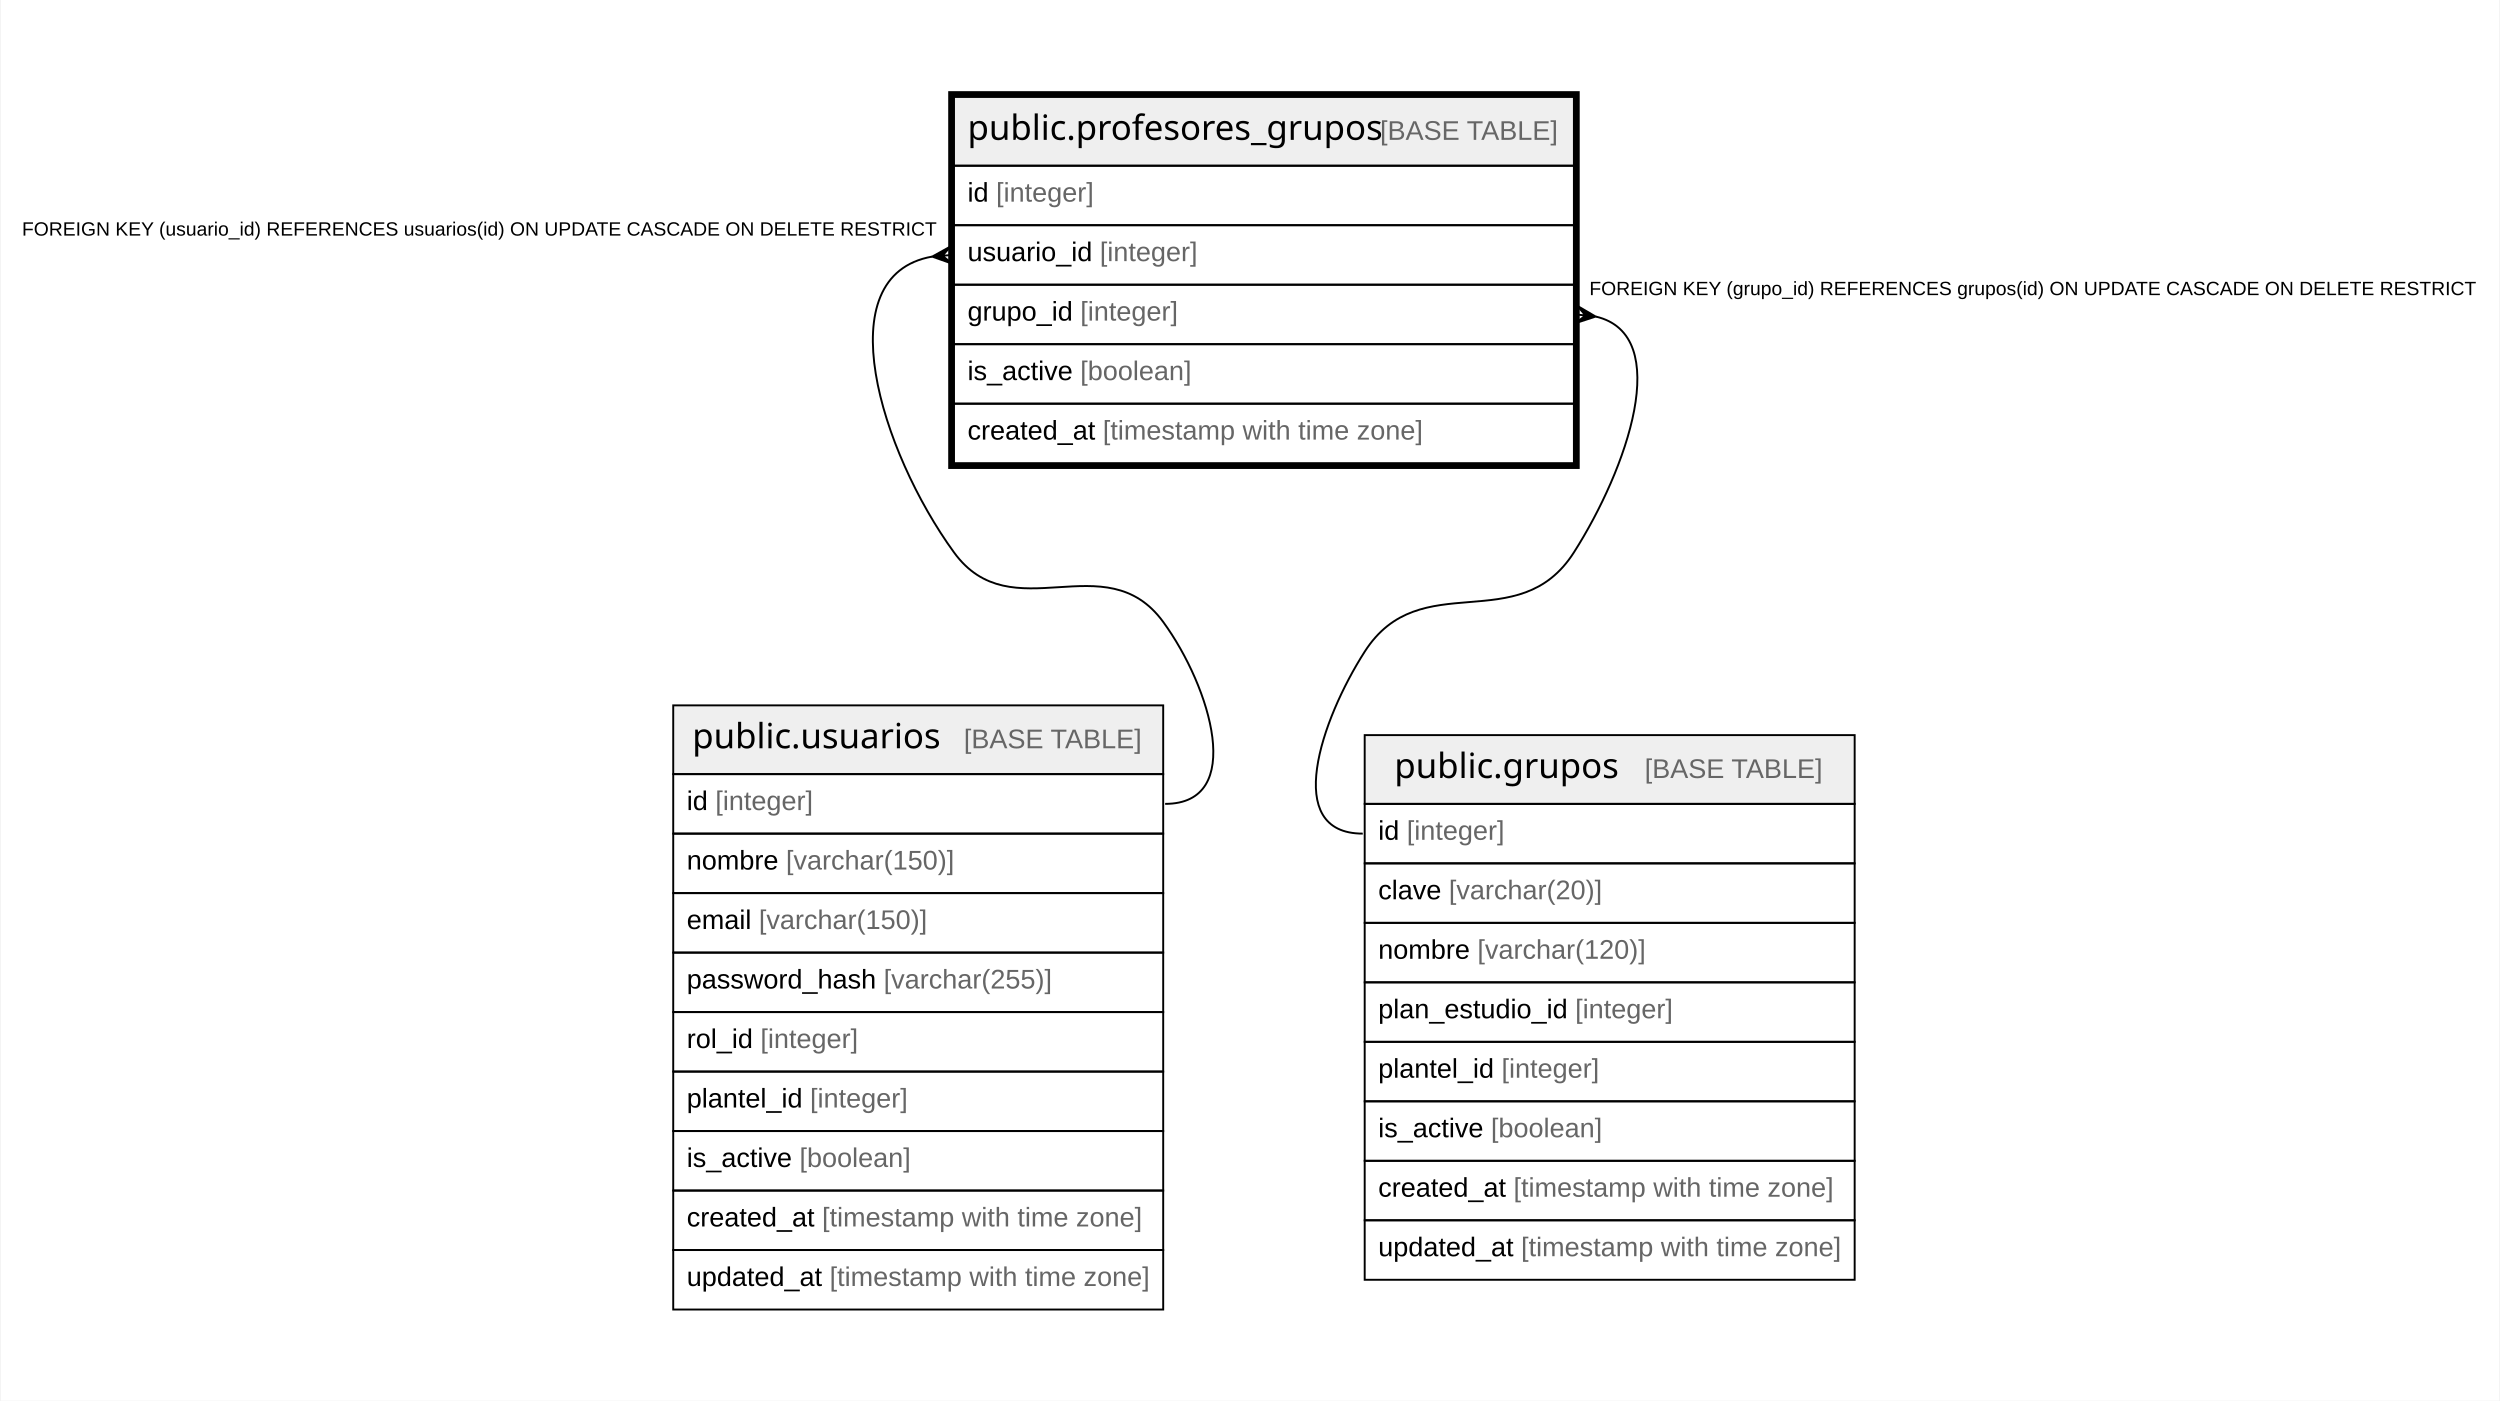
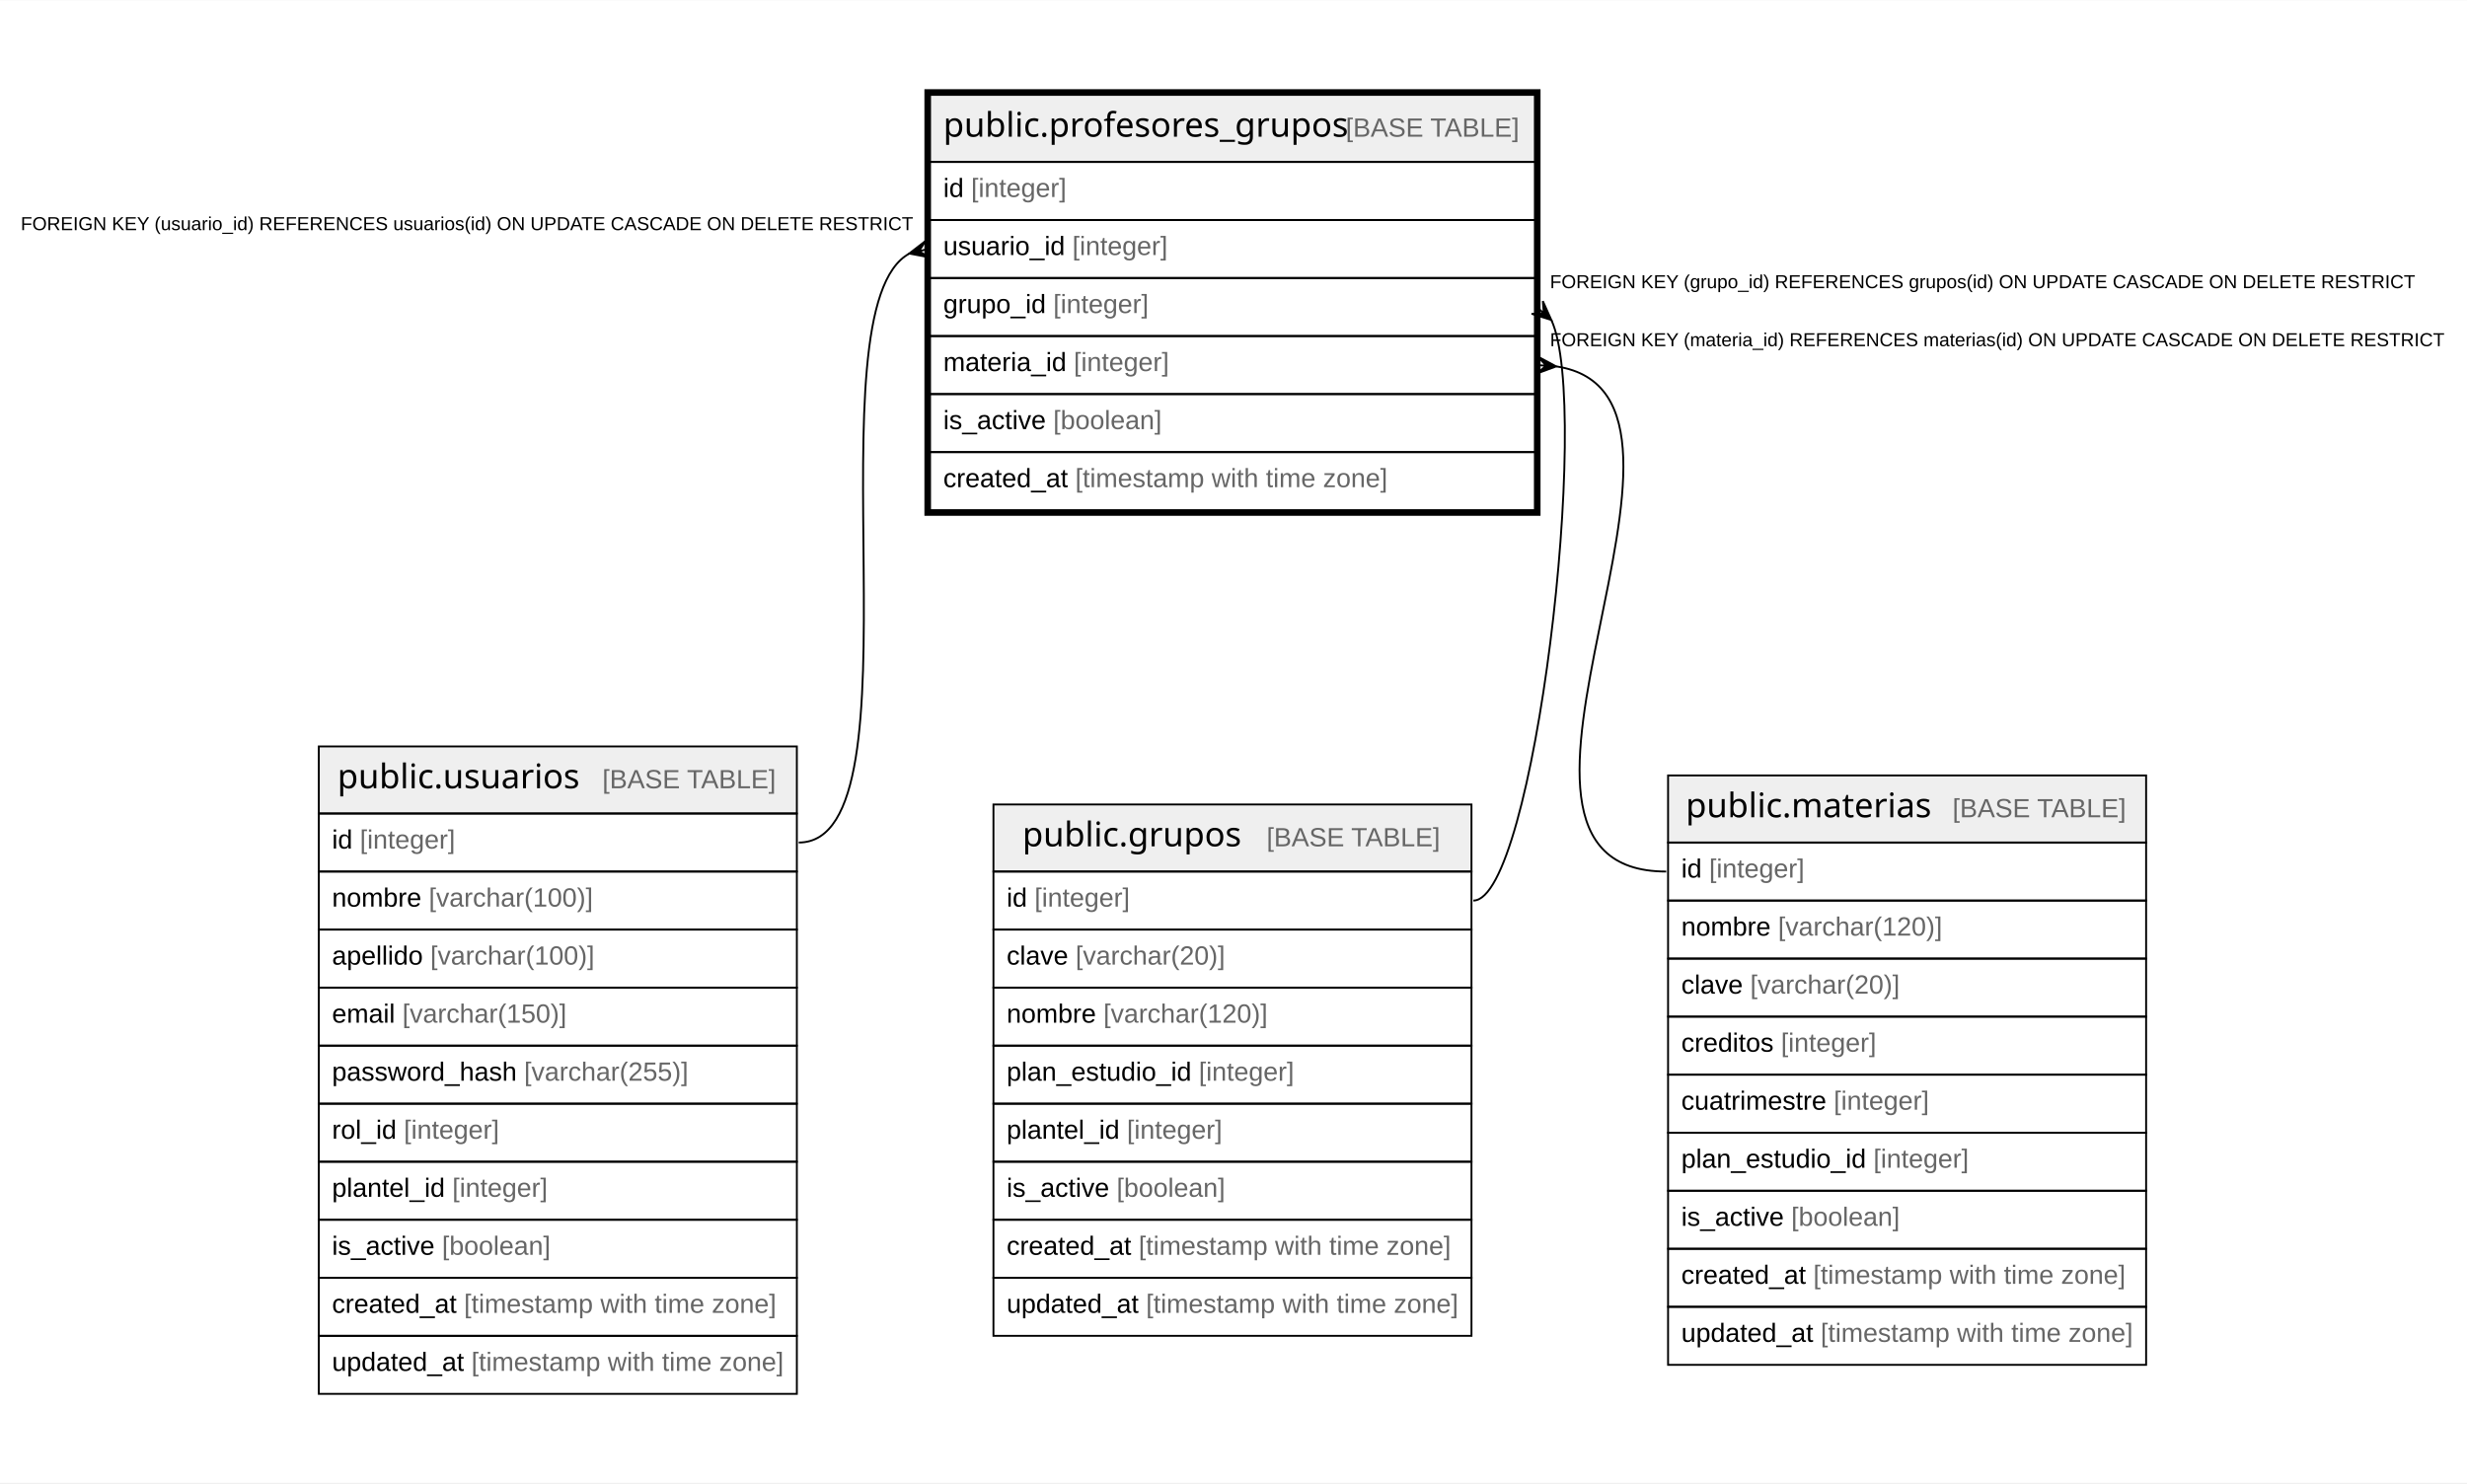
- <svg xmlns="http://www.w3.org/2000/svg" width="1294pt" height="725pt" viewBox="0.00 0.00 1293.60 725.20">
-   <g id="graph0" class="graph" transform="scale(1 1) rotate(0) translate(4 721.2)">
-     <polygon fill="white" stroke="none" points="-4,4 -4,-721.2 1289.6,-721.2 1289.6,4 -4,4" />
+ <svg xmlns="http://www.w3.org/2000/svg" width="1309pt" height="787pt" viewBox="0.00 0.00 1309.14 786.80">
+   <g id="graph0" class="graph" transform="scale(1 1) rotate(0) translate(4 782.8)">
+     <polygon fill="white" stroke="none" points="-4,4 -4,-782.8 1305.14,-782.8 1305.14,4 -4,4" />
    <g id="node1" class="node">
-       <polygon fill="#efefef" stroke="none" points="489.55,-635.4 489.55,-671 810.5,-671 810.5,-635.4 489.55,-635.4" />
-       <polygon fill="none" stroke="black" points="489.55,-635.4 489.55,-671 810.5,-671 810.5,-635.4 489.55,-635.4" />
-       <text text-anchor="start" x="496.55" y="-648.8" font-family="Arial Bold" font-size="18.00">public.profesores_grupos</text>
-       <text text-anchor="start" x="679.01" y="-648.8" font-family="Arial" font-size="14.00">    </text>
-       <text text-anchor="start" x="710.12" y="-648.8" font-family="Arial" font-size="14.00" fill="#666666">[BASE TABLE]</text>
+       <polygon fill="#efefef" stroke="none" points="489.55,-697 489.55,-732.6 810.5,-732.6 810.5,-697 489.55,-697" />
+       <polygon fill="none" stroke="black" points="489.55,-697 489.55,-732.6 810.5,-732.6 810.5,-697 489.55,-697" />
+       <text text-anchor="start" x="496.55" y="-710.4" font-family="Arial Bold" font-size="18.00">public.profesores_grupos</text>
+       <text text-anchor="start" x="679.01" y="-710.4" font-family="Arial" font-size="14.00">    </text>
+       <text text-anchor="start" x="710.12" y="-710.4" font-family="Arial" font-size="14.00" fill="#666666">[BASE TABLE]</text>
+       <polygon fill="none" stroke="black" points="489.55,-666.2 489.55,-697 810.5,-697 810.5,-666.2 489.55,-666.2" />
+       <text text-anchor="start" x="496.55" y="-678.4" font-family="Arial" font-size="14.00">id </text>
+       <text text-anchor="start" x="511.33" y="-678.4" font-family="Arial" font-size="14.00" fill="#666666">[integer]</text>
+       <polygon fill="none" stroke="black" points="489.55,-635.4 489.55,-666.2 810.5,-666.2 810.5,-635.4 489.55,-635.4" />
+       <text text-anchor="start" x="496.55" y="-647.6" font-family="Arial" font-size="14.00">usuario_id </text>
+       <text text-anchor="start" x="565.04" y="-647.6" font-family="Arial" font-size="14.00" fill="#666666">[integer]</text>
      <polygon fill="none" stroke="black" points="489.55,-604.6 489.55,-635.4 810.5,-635.4 810.5,-604.6 489.55,-604.6" />
-       <text text-anchor="start" x="496.55" y="-616.8" font-family="Arial" font-size="14.00">id </text>
-       <text text-anchor="start" x="511.33" y="-616.8" font-family="Arial" font-size="14.00" fill="#666666">[integer]</text>
+       <text text-anchor="start" x="496.55" y="-616.8" font-family="Arial" font-size="14.00">grupo_id </text>
+       <text text-anchor="start" x="554.92" y="-616.8" font-family="Arial" font-size="14.00" fill="#666666">[integer]</text>
      <polygon fill="none" stroke="black" points="489.55,-573.8 489.55,-604.6 810.5,-604.6 810.5,-573.8 489.55,-573.8" />
-       <text text-anchor="start" x="496.55" y="-586" font-family="Arial" font-size="14.00">usuario_id </text>
-       <text text-anchor="start" x="565.04" y="-586" font-family="Arial" font-size="14.00" fill="#666666">[integer]</text>
+       <text text-anchor="start" x="496.55" y="-586" font-family="Arial" font-size="14.00">materia_id </text>
+       <text text-anchor="start" x="565.8" y="-586" font-family="Arial" font-size="14.00" fill="#666666">[integer]</text>
      <polygon fill="none" stroke="black" points="489.55,-543 489.55,-573.8 810.5,-573.8 810.5,-543 489.55,-543" />
-       <text text-anchor="start" x="496.55" y="-555.2" font-family="Arial" font-size="14.00">grupo_id </text>
-       <text text-anchor="start" x="554.92" y="-555.2" font-family="Arial" font-size="14.00" fill="#666666">[integer]</text>
+       <text text-anchor="start" x="496.55" y="-555.2" font-family="Arial" font-size="14.00">is_active </text>
+       <text text-anchor="start" x="554.9" y="-555.2" font-family="Arial" font-size="14.00" fill="#666666">[boolean]</text>
      <polygon fill="none" stroke="black" points="489.55,-512.2 489.55,-543 810.5,-543 810.5,-512.2 489.55,-512.2" />
-       <text text-anchor="start" x="496.55" y="-524.4" font-family="Arial" font-size="14.00">is_active </text>
-       <text text-anchor="start" x="554.9" y="-524.4" font-family="Arial" font-size="14.00" fill="#666666">[boolean]</text>
-       <polygon fill="none" stroke="black" points="489.55,-481.4 489.55,-512.2 810.5,-512.2 810.5,-481.4 489.55,-481.4" />
-       <text text-anchor="start" x="496.55" y="-493.6" font-family="Arial" font-size="14.00">created_at </text>
-       <text text-anchor="start" x="566.59" y="-493.6" font-family="Arial" font-size="14.00" fill="#666666">[timestamp with time zone]</text>
-       <polygon fill="none" stroke="black" stroke-width="3" points="488.05,-479.9 488.05,-672.5 812,-672.5 812,-479.9 488.05,-479.9" />
+       <text text-anchor="start" x="496.55" y="-524.4" font-family="Arial" font-size="14.00">created_at </text>
+       <text text-anchor="start" x="566.59" y="-524.4" font-family="Arial" font-size="14.00" fill="#666666">[timestamp with time zone]</text>
+       <polygon fill="none" stroke="black" stroke-width="3" points="488.05,-510.7 488.05,-734.1 812,-734.1 812,-510.7 488.05,-510.7" />
    </g>
    <g id="node2" class="node">
-       <polygon fill="#efefef" stroke="none" points="344.18,-320.4 344.18,-356 597.86,-356 597.86,-320.4 344.18,-320.4" />
-       <polygon fill="none" stroke="black" points="344.18,-320.4 344.18,-356 597.86,-356 597.86,-320.4 344.18,-320.4" />
-       <text text-anchor="start" x="354.03" y="-333.8" font-family="Arial Bold" font-size="18.00">public.usuarios</text>
-       <text text-anchor="start" x="463.52" y="-333.8" font-family="Arial" font-size="14.00">    </text>
-       <text text-anchor="start" x="494.64" y="-333.8" font-family="Arial" font-size="14.00" fill="#666666">[BASE TABLE]</text>
-       <polygon fill="none" stroke="black" points="344.18,-289.6 344.18,-320.4 597.86,-320.4 597.86,-289.6 344.18,-289.6" />
-       <text text-anchor="start" x="351.18" y="-301.8" font-family="Arial" font-size="14.00">id </text>
-       <text text-anchor="start" x="365.97" y="-301.8" font-family="Arial" font-size="14.00" fill="#666666">[integer]</text>
-       <polygon fill="none" stroke="black" points="344.18,-258.8 344.18,-289.6 597.86,-289.6 597.86,-258.8 344.18,-258.8" />
-       <text text-anchor="start" x="351.18" y="-271" font-family="Arial" font-size="14.00">nombre </text>
-       <text text-anchor="start" x="402.54" y="-271" font-family="Arial" font-size="14.00" fill="#666666">[varchar(150)]</text>
-       <polygon fill="none" stroke="black" points="344.18,-228 344.18,-258.8 597.86,-258.8 597.86,-228 344.18,-228" />
-       <text text-anchor="start" x="351.18" y="-240.2" font-family="Arial" font-size="14.00">email </text>
-       <text text-anchor="start" x="388.52" y="-240.2" font-family="Arial" font-size="14.00" fill="#666666">[varchar(150)]</text>
-       <polygon fill="none" stroke="black" points="344.18,-197.2 344.18,-228 597.86,-228 597.86,-197.2 344.18,-197.2" />
-       <text text-anchor="start" x="351.18" y="-209.4" font-family="Arial" font-size="14.00">password_hash </text>
-       <text text-anchor="start" x="453.13" y="-209.4" font-family="Arial" font-size="14.00" fill="#666666">[varchar(255)]</text>
-       <polygon fill="none" stroke="black" points="344.18,-166.4 344.18,-197.2 597.86,-197.2 597.86,-166.4 344.18,-166.4" />
-       <text text-anchor="start" x="351.18" y="-178.6" font-family="Arial" font-size="14.00">rol_id </text>
-       <text text-anchor="start" x="389.31" y="-178.6" font-family="Arial" font-size="14.00" fill="#666666">[integer]</text>
-       <polygon fill="none" stroke="black" points="344.18,-135.6 344.18,-166.4 597.86,-166.4 597.86,-135.6 344.18,-135.6" />
-       <text text-anchor="start" x="351.18" y="-147.8" font-family="Arial" font-size="14.00">plantel_id </text>
-       <text text-anchor="start" x="415.01" y="-147.8" font-family="Arial" font-size="14.00" fill="#666666">[integer]</text>
-       <polygon fill="none" stroke="black" points="344.18,-104.8 344.18,-135.6 597.86,-135.6 597.86,-104.8 344.18,-104.8" />
-       <text text-anchor="start" x="351.18" y="-117" font-family="Arial" font-size="14.00">is_active </text>
-       <text text-anchor="start" x="409.54" y="-117" font-family="Arial" font-size="14.00" fill="#666666">[boolean]</text>
-       <polygon fill="none" stroke="black" points="344.18,-74 344.18,-104.8 597.86,-104.8 597.86,-74 344.18,-74" />
-       <text text-anchor="start" x="351.18" y="-86.2" font-family="Arial" font-size="14.00">created_at </text>
-       <text text-anchor="start" x="421.23" y="-86.2" font-family="Arial" font-size="14.00" fill="#666666">[timestamp with time zone]</text>
-       <polygon fill="none" stroke="black" points="344.18,-43.2 344.18,-74 597.86,-74 597.86,-43.2 344.18,-43.2" />
-       <text text-anchor="start" x="351.18" y="-55.4" font-family="Arial" font-size="14.00">updated_at </text>
-       <text text-anchor="start" x="425.14" y="-55.4" font-family="Arial" font-size="14.00" fill="#666666">[timestamp with time zone]</text>
+       <polygon fill="#efefef" stroke="none" points="165.18,-351.2 165.18,-386.8 418.86,-386.8 418.86,-351.2 165.18,-351.2" />
+       <polygon fill="none" stroke="black" points="165.18,-351.2 165.18,-386.8 418.86,-386.8 418.86,-351.2 165.18,-351.2" />
+       <text text-anchor="start" x="175.03" y="-364.6" font-family="Arial Bold" font-size="18.00">public.usuarios</text>
+       <text text-anchor="start" x="284.52" y="-364.6" font-family="Arial" font-size="14.00">    </text>
+       <text text-anchor="start" x="315.64" y="-364.6" font-family="Arial" font-size="14.00" fill="#666666">[BASE TABLE]</text>
+       <polygon fill="none" stroke="black" points="165.18,-320.4 165.18,-351.2 418.86,-351.2 418.86,-320.4 165.18,-320.4" />
+       <text text-anchor="start" x="172.18" y="-332.6" font-family="Arial" font-size="14.00">id </text>
+       <text text-anchor="start" x="186.97" y="-332.6" font-family="Arial" font-size="14.00" fill="#666666">[integer]</text>
+       <polygon fill="none" stroke="black" points="165.18,-289.6 165.18,-320.4 418.86,-320.4 418.86,-289.6 165.18,-289.6" />
+       <text text-anchor="start" x="172.18" y="-301.8" font-family="Arial" font-size="14.00">nombre </text>
+       <text text-anchor="start" x="223.54" y="-301.8" font-family="Arial" font-size="14.00" fill="#666666">[varchar(100)]</text>
+       <polygon fill="none" stroke="black" points="165.18,-258.8 165.18,-289.6 418.86,-289.6 418.86,-258.8 165.18,-258.8" />
+       <text text-anchor="start" x="172.18" y="-271" font-family="Arial" font-size="14.00">apellido </text>
+       <text text-anchor="start" x="224.33" y="-271" font-family="Arial" font-size="14.00" fill="#666666">[varchar(100)]</text>
+       <polygon fill="none" stroke="black" points="165.18,-228 165.18,-258.8 418.86,-258.8 418.86,-228 165.18,-228" />
+       <text text-anchor="start" x="172.18" y="-240.2" font-family="Arial" font-size="14.00">email </text>
+       <text text-anchor="start" x="209.52" y="-240.2" font-family="Arial" font-size="14.00" fill="#666666">[varchar(150)]</text>
+       <polygon fill="none" stroke="black" points="165.18,-197.2 165.18,-228 418.86,-228 418.86,-197.2 165.18,-197.2" />
+       <text text-anchor="start" x="172.18" y="-209.4" font-family="Arial" font-size="14.00">password_hash </text>
+       <text text-anchor="start" x="274.13" y="-209.4" font-family="Arial" font-size="14.00" fill="#666666">[varchar(255)]</text>
+       <polygon fill="none" stroke="black" points="165.18,-166.4 165.18,-197.2 418.86,-197.2 418.86,-166.4 165.18,-166.4" />
+       <text text-anchor="start" x="172.18" y="-178.6" font-family="Arial" font-size="14.00">rol_id </text>
+       <text text-anchor="start" x="210.31" y="-178.6" font-family="Arial" font-size="14.00" fill="#666666">[integer]</text>
+       <polygon fill="none" stroke="black" points="165.18,-135.6 165.18,-166.4 418.86,-166.4 418.86,-135.6 165.18,-135.6" />
+       <text text-anchor="start" x="172.18" y="-147.8" font-family="Arial" font-size="14.00">plantel_id </text>
+       <text text-anchor="start" x="236.01" y="-147.8" font-family="Arial" font-size="14.00" fill="#666666">[integer]</text>
+       <polygon fill="none" stroke="black" points="165.18,-104.8 165.18,-135.6 418.86,-135.6 418.86,-104.8 165.18,-104.8" />
+       <text text-anchor="start" x="172.18" y="-117" font-family="Arial" font-size="14.00">is_active </text>
+       <text text-anchor="start" x="230.54" y="-117" font-family="Arial" font-size="14.00" fill="#666666">[boolean]</text>
+       <polygon fill="none" stroke="black" points="165.18,-74 165.18,-104.8 418.86,-104.8 418.86,-74 165.18,-74" />
+       <text text-anchor="start" x="172.18" y="-86.2" font-family="Arial" font-size="14.00">created_at </text>
+       <text text-anchor="start" x="242.23" y="-86.2" font-family="Arial" font-size="14.00" fill="#666666">[timestamp with time zone]</text>
+       <polygon fill="none" stroke="black" points="165.18,-43.2 165.18,-74 418.86,-74 418.86,-43.2 165.18,-43.2" />
+       <text text-anchor="start" x="172.18" y="-55.4" font-family="Arial" font-size="14.00">updated_at </text>
+       <text text-anchor="start" x="246.14" y="-55.4" font-family="Arial" font-size="14.00" fill="#666666">[timestamp with time zone]</text>
    </g>
    <g id="edge1" class="edge">
-       <path fill="none" stroke="black" d="M478.18,-588.34C423.33,-578.54 451.52,-487.55 489.55,-435.2 519.36,-394.16 567.96,-440.18 597.86,-399.2 622.54,-365.38 640.73,-305 598.86,-305" />
-       <polygon fill="black" stroke="black" points="478.25,-588.34 487.84,-593.66 483.56,-588.79 487.88,-589.14 487.88,-589.14 487.88,-589.14 483.56,-588.79 488.59,-584.69 478.25,-588.34" />
-       <text text-anchor="start" x="7" y="-599.2" font-family="Arial" font-size="10.00">FOREIGN KEY (usuario_id) REFERENCES usuarios(id) ON UPDATE CASCADE ON DELETE RESTRICT</text>
+       <path fill="none" stroke="black" d="M478.72,-648.45C424.1,-619.62 487.87,-335.8 419.86,-335.8" />
+       <polygon fill="black" stroke="black" points="478.5,-648.39 487.17,-655.1 483.68,-649.63 487.9,-650.64 487.9,-650.64 487.9,-650.64 483.68,-649.63 489.27,-646.35 478.5,-648.39" />
+       <text text-anchor="start" x="7" y="-660.8" font-family="Arial" font-size="10.00">FOREIGN KEY (usuario_id) REFERENCES usuarios(id) ON UPDATE CASCADE ON DELETE RESTRICT</text>
    </g>
    <g id="node3" class="node">
-       <polygon fill="#efefef" stroke="none" points="702.18,-305 702.18,-340.6 955.86,-340.6 955.86,-305 702.18,-305" />
-       <polygon fill="none" stroke="black" points="702.18,-305 702.18,-340.6 955.86,-340.6 955.86,-305 702.18,-305" />
-       <text text-anchor="start" x="717.53" y="-318.4" font-family="Arial Bold" font-size="18.00">public.grupos</text>
-       <text text-anchor="start" x="816.02" y="-318.4" font-family="Arial" font-size="14.00">    </text>
-       <text text-anchor="start" x="847.14" y="-318.4" font-family="Arial" font-size="14.00" fill="#666666">[BASE TABLE]</text>
-       <polygon fill="none" stroke="black" points="702.18,-274.2 702.18,-305 955.86,-305 955.86,-274.2 702.18,-274.2" />
-       <text text-anchor="start" x="709.18" y="-286.4" font-family="Arial" font-size="14.00">id </text>
-       <text text-anchor="start" x="723.97" y="-286.4" font-family="Arial" font-size="14.00" fill="#666666">[integer]</text>
-       <polygon fill="none" stroke="black" points="702.18,-243.4 702.18,-274.2 955.86,-274.2 955.86,-243.4 702.18,-243.4" />
-       <text text-anchor="start" x="709.18" y="-255.6" font-family="Arial" font-size="14.00">clave </text>
-       <text text-anchor="start" x="745.75" y="-255.6" font-family="Arial" font-size="14.00" fill="#666666">[varchar(20)]</text>
-       <polygon fill="none" stroke="black" points="702.18,-212.6 702.18,-243.4 955.86,-243.4 955.86,-212.6 702.18,-212.6" />
-       <text text-anchor="start" x="709.18" y="-224.8" font-family="Arial" font-size="14.00">nombre </text>
-       <text text-anchor="start" x="760.54" y="-224.8" font-family="Arial" font-size="14.00" fill="#666666">[varchar(120)]</text>
-       <polygon fill="none" stroke="black" points="702.18,-181.8 702.18,-212.6 955.86,-212.6 955.86,-181.8 702.18,-181.8" />
-       <text text-anchor="start" x="709.18" y="-194" font-family="Arial" font-size="14.00">plan_estudio_id </text>
-       <text text-anchor="start" x="811.15" y="-194" font-family="Arial" font-size="14.00" fill="#666666">[integer]</text>
-       <polygon fill="none" stroke="black" points="702.18,-151 702.18,-181.8 955.86,-181.8 955.86,-151 702.18,-151" />
-       <text text-anchor="start" x="709.18" y="-163.2" font-family="Arial" font-size="14.00">plantel_id </text>
-       <text text-anchor="start" x="773.01" y="-163.2" font-family="Arial" font-size="14.00" fill="#666666">[integer]</text>
-       <polygon fill="none" stroke="black" points="702.18,-120.2 702.18,-151 955.86,-151 955.86,-120.2 702.18,-120.2" />
-       <text text-anchor="start" x="709.18" y="-132.4" font-family="Arial" font-size="14.00">is_active </text>
-       <text text-anchor="start" x="767.54" y="-132.4" font-family="Arial" font-size="14.00" fill="#666666">[boolean]</text>
-       <polygon fill="none" stroke="black" points="702.18,-89.4 702.18,-120.2 955.86,-120.2 955.86,-89.4 702.18,-89.4" />
-       <text text-anchor="start" x="709.18" y="-101.6" font-family="Arial" font-size="14.00">created_at </text>
-       <text text-anchor="start" x="779.23" y="-101.6" font-family="Arial" font-size="14.00" fill="#666666">[timestamp with time zone]</text>
-       <polygon fill="none" stroke="black" points="702.18,-58.6 702.18,-89.4 955.86,-89.4 955.86,-58.6 702.18,-58.6" />
-       <text text-anchor="start" x="709.18" y="-70.8" font-family="Arial" font-size="14.00">updated_at </text>
-       <text text-anchor="start" x="783.14" y="-70.8" font-family="Arial" font-size="14.00" fill="#666666">[timestamp with time zone]</text>
+       <polygon fill="#efefef" stroke="none" points="523.18,-320.4 523.18,-356 776.86,-356 776.86,-320.4 523.18,-320.4" />
+       <polygon fill="none" stroke="black" points="523.18,-320.4 523.18,-356 776.86,-356 776.86,-320.4 523.18,-320.4" />
+       <text text-anchor="start" x="538.53" y="-333.8" font-family="Arial Bold" font-size="18.00">public.grupos</text>
+       <text text-anchor="start" x="637.02" y="-333.8" font-family="Arial" font-size="14.00">    </text>
+       <text text-anchor="start" x="668.14" y="-333.8" font-family="Arial" font-size="14.00" fill="#666666">[BASE TABLE]</text>
+       <polygon fill="none" stroke="black" points="523.18,-289.6 523.18,-320.4 776.86,-320.4 776.86,-289.6 523.18,-289.6" />
+       <text text-anchor="start" x="530.18" y="-301.8" font-family="Arial" font-size="14.00">id </text>
+       <text text-anchor="start" x="544.97" y="-301.8" font-family="Arial" font-size="14.00" fill="#666666">[integer]</text>
+       <polygon fill="none" stroke="black" points="523.18,-258.8 523.18,-289.6 776.86,-289.6 776.86,-258.8 523.18,-258.8" />
+       <text text-anchor="start" x="530.18" y="-271" font-family="Arial" font-size="14.00">clave </text>
+       <text text-anchor="start" x="566.75" y="-271" font-family="Arial" font-size="14.00" fill="#666666">[varchar(20)]</text>
+       <polygon fill="none" stroke="black" points="523.18,-228 523.18,-258.8 776.86,-258.8 776.86,-228 523.18,-228" />
+       <text text-anchor="start" x="530.18" y="-240.2" font-family="Arial" font-size="14.00">nombre </text>
+       <text text-anchor="start" x="581.54" y="-240.2" font-family="Arial" font-size="14.00" fill="#666666">[varchar(120)]</text>
+       <polygon fill="none" stroke="black" points="523.18,-197.2 523.18,-228 776.86,-228 776.86,-197.2 523.18,-197.2" />
+       <text text-anchor="start" x="530.18" y="-209.4" font-family="Arial" font-size="14.00">plan_estudio_id </text>
+       <text text-anchor="start" x="632.15" y="-209.4" font-family="Arial" font-size="14.00" fill="#666666">[integer]</text>
+       <polygon fill="none" stroke="black" points="523.18,-166.4 523.18,-197.2 776.86,-197.2 776.86,-166.4 523.18,-166.4" />
+       <text text-anchor="start" x="530.18" y="-178.6" font-family="Arial" font-size="14.00">plantel_id </text>
+       <text text-anchor="start" x="594.01" y="-178.6" font-family="Arial" font-size="14.00" fill="#666666">[integer]</text>
+       <polygon fill="none" stroke="black" points="523.18,-135.6 523.18,-166.4 776.86,-166.4 776.86,-135.6 523.18,-135.6" />
+       <text text-anchor="start" x="530.18" y="-147.8" font-family="Arial" font-size="14.00">is_active </text>
+       <text text-anchor="start" x="588.54" y="-147.8" font-family="Arial" font-size="14.00" fill="#666666">[boolean]</text>
+       <polygon fill="none" stroke="black" points="523.18,-104.8 523.18,-135.6 776.86,-135.6 776.86,-104.8 523.18,-104.8" />
+       <text text-anchor="start" x="530.18" y="-117" font-family="Arial" font-size="14.00">created_at </text>
+       <text text-anchor="start" x="600.23" y="-117" font-family="Arial" font-size="14.00" fill="#666666">[timestamp with time zone]</text>
+       <polygon fill="none" stroke="black" points="523.18,-74 523.18,-104.8 776.86,-104.8 776.86,-74 523.18,-74" />
+       <text text-anchor="start" x="530.18" y="-86.2" font-family="Arial" font-size="14.00">updated_at </text>
+       <text text-anchor="start" x="604.14" y="-86.2" font-family="Arial" font-size="14.00" fill="#666666">[timestamp with time zone]</text>
    </g>
    <g id="edge2" class="edge">
-       <path fill="none" stroke="black" d="M821.87,-557.29C862.54,-547.72 837.88,-478.12 810.5,-435.2 781.83,-390.28 730.9,-428.69 702.18,-383.8 679.62,-348.53 659.31,-289.6 701.18,-289.6" />
-       <polygon fill="black" stroke="black" points="821.77,-557.31 811.35,-553.89 816.47,-557.87 812.16,-558.33 812.16,-558.33 812.16,-558.33 816.47,-557.87 812.31,-562.84 821.77,-557.31" />
-       <text text-anchor="start" x="818.5" y="-568.4" font-family="Arial" font-size="10.00">FOREIGN KEY (grupo_id) REFERENCES grupos(id) ON UPDATE CASCADE ON DELETE RESTRICT</text>
+       <path fill="none" stroke="black" d="M819.23,-613.13C840.77,-567.06 809.97,-305 777.86,-305" />
+       <polygon fill="black" stroke="black" points="819.22,-613.13 808.76,-616.41 815.23,-616.68 812,-619.56 812,-619.56 812,-619.56 815.23,-616.68 814.74,-623.14 819.22,-613.13" />
+       <text text-anchor="start" x="818.5" y="-630" font-family="Arial" font-size="10.00">FOREIGN KEY (grupo_id) REFERENCES grupos(id) ON UPDATE CASCADE ON DELETE RESTRICT</text>
+     </g>
+     <g id="node4" class="node">
+       <polygon fill="#efefef" stroke="none" points="881.18,-335.8 881.18,-371.4 1134.86,-371.4 1134.86,-335.8 881.18,-335.8" />
+       <polygon fill="none" stroke="black" points="881.18,-335.8 881.18,-371.4 1134.86,-371.4 1134.86,-335.8 881.18,-335.8" />
+       <text text-anchor="start" x="890.55" y="-349.2" font-family="Arial Bold" font-size="18.00">public.materias</text>
+       <text text-anchor="start" x="1001.01" y="-349.2" font-family="Arial" font-size="14.00">    </text>
+       <text text-anchor="start" x="1032.12" y="-349.2" font-family="Arial" font-size="14.00" fill="#666666">[BASE TABLE]</text>
+       <polygon fill="none" stroke="black" points="881.18,-305 881.18,-335.8 1134.86,-335.8 1134.86,-305 881.18,-305" />
+       <text text-anchor="start" x="888.18" y="-317.2" font-family="Arial" font-size="14.00">id </text>
+       <text text-anchor="start" x="902.97" y="-317.2" font-family="Arial" font-size="14.00" fill="#666666">[integer]</text>
+       <polygon fill="none" stroke="black" points="881.18,-274.2 881.18,-305 1134.86,-305 1134.86,-274.2 881.18,-274.2" />
+       <text text-anchor="start" x="888.18" y="-286.4" font-family="Arial" font-size="14.00">nombre </text>
+       <text text-anchor="start" x="939.54" y="-286.4" font-family="Arial" font-size="14.00" fill="#666666">[varchar(120)]</text>
+       <polygon fill="none" stroke="black" points="881.18,-243.4 881.18,-274.2 1134.86,-274.2 1134.86,-243.4 881.18,-243.4" />
+       <text text-anchor="start" x="888.18" y="-255.6" font-family="Arial" font-size="14.00">clave </text>
+       <text text-anchor="start" x="924.75" y="-255.6" font-family="Arial" font-size="14.00" fill="#666666">[varchar(20)]</text>
+       <polygon fill="none" stroke="black" points="881.18,-212.6 881.18,-243.4 1134.86,-243.4 1134.86,-212.6 881.18,-212.6" />
+       <text text-anchor="start" x="888.18" y="-224.8" font-family="Arial" font-size="14.00">creditos </text>
+       <text text-anchor="start" x="941.09" y="-224.8" font-family="Arial" font-size="14.00" fill="#666666">[integer]</text>
+       <polygon fill="none" stroke="black" points="881.18,-181.8 881.18,-212.6 1134.86,-212.6 1134.86,-181.8 881.18,-181.8" />
+       <text text-anchor="start" x="888.18" y="-194" font-family="Arial" font-size="14.00">cuatrimestre </text>
+       <text text-anchor="start" x="969.09" y="-194" font-family="Arial" font-size="14.00" fill="#666666">[integer]</text>
+       <polygon fill="none" stroke="black" points="881.18,-151 881.18,-181.8 1134.86,-181.8 1134.86,-151 881.18,-151" />
+       <text text-anchor="start" x="888.18" y="-163.2" font-family="Arial" font-size="14.00">plan_estudio_id </text>
+       <text text-anchor="start" x="990.15" y="-163.2" font-family="Arial" font-size="14.00" fill="#666666">[integer]</text>
+       <polygon fill="none" stroke="black" points="881.18,-120.2 881.18,-151 1134.86,-151 1134.86,-120.2 881.18,-120.2" />
+       <text text-anchor="start" x="888.18" y="-132.4" font-family="Arial" font-size="14.00">is_active </text>
+       <text text-anchor="start" x="946.54" y="-132.4" font-family="Arial" font-size="14.00" fill="#666666">[boolean]</text>
+       <polygon fill="none" stroke="black" points="881.18,-89.4 881.18,-120.2 1134.86,-120.2 1134.86,-89.4 881.18,-89.4" />
+       <text text-anchor="start" x="888.18" y="-101.6" font-family="Arial" font-size="14.00">created_at </text>
+       <text text-anchor="start" x="958.23" y="-101.6" font-family="Arial" font-size="14.00" fill="#666666">[timestamp with time zone]</text>
+       <polygon fill="none" stroke="black" points="881.18,-58.6 881.18,-89.4 1134.86,-89.4 1134.86,-58.6 881.18,-58.6" />
+       <text text-anchor="start" x="888.18" y="-70.8" font-family="Arial" font-size="14.00">updated_at </text>
+       <text text-anchor="start" x="962.14" y="-70.8" font-family="Arial" font-size="14.00" fill="#666666">[timestamp with time zone]</text>
+     </g>
+     <g id="edge3" class="edge">
+       <path fill="none" stroke="black" d="M821.88,-588.48C924.3,-573.17 760.61,-320.4 880.18,-320.4" />
+       <polygon fill="black" stroke="black" points="821.81,-588.48 811.52,-584.69 816.48,-588.85 812.16,-589.15 812.16,-589.15 812.16,-589.15 816.48,-588.85 812.14,-593.67 821.81,-588.48" />
+       <text text-anchor="start" x="818.5" y="-599.2" font-family="Arial" font-size="10.00">FOREIGN KEY (materia_id) REFERENCES materias(id) ON UPDATE CASCADE ON DELETE RESTRICT</text>
    </g>
  </g>
</svg>
